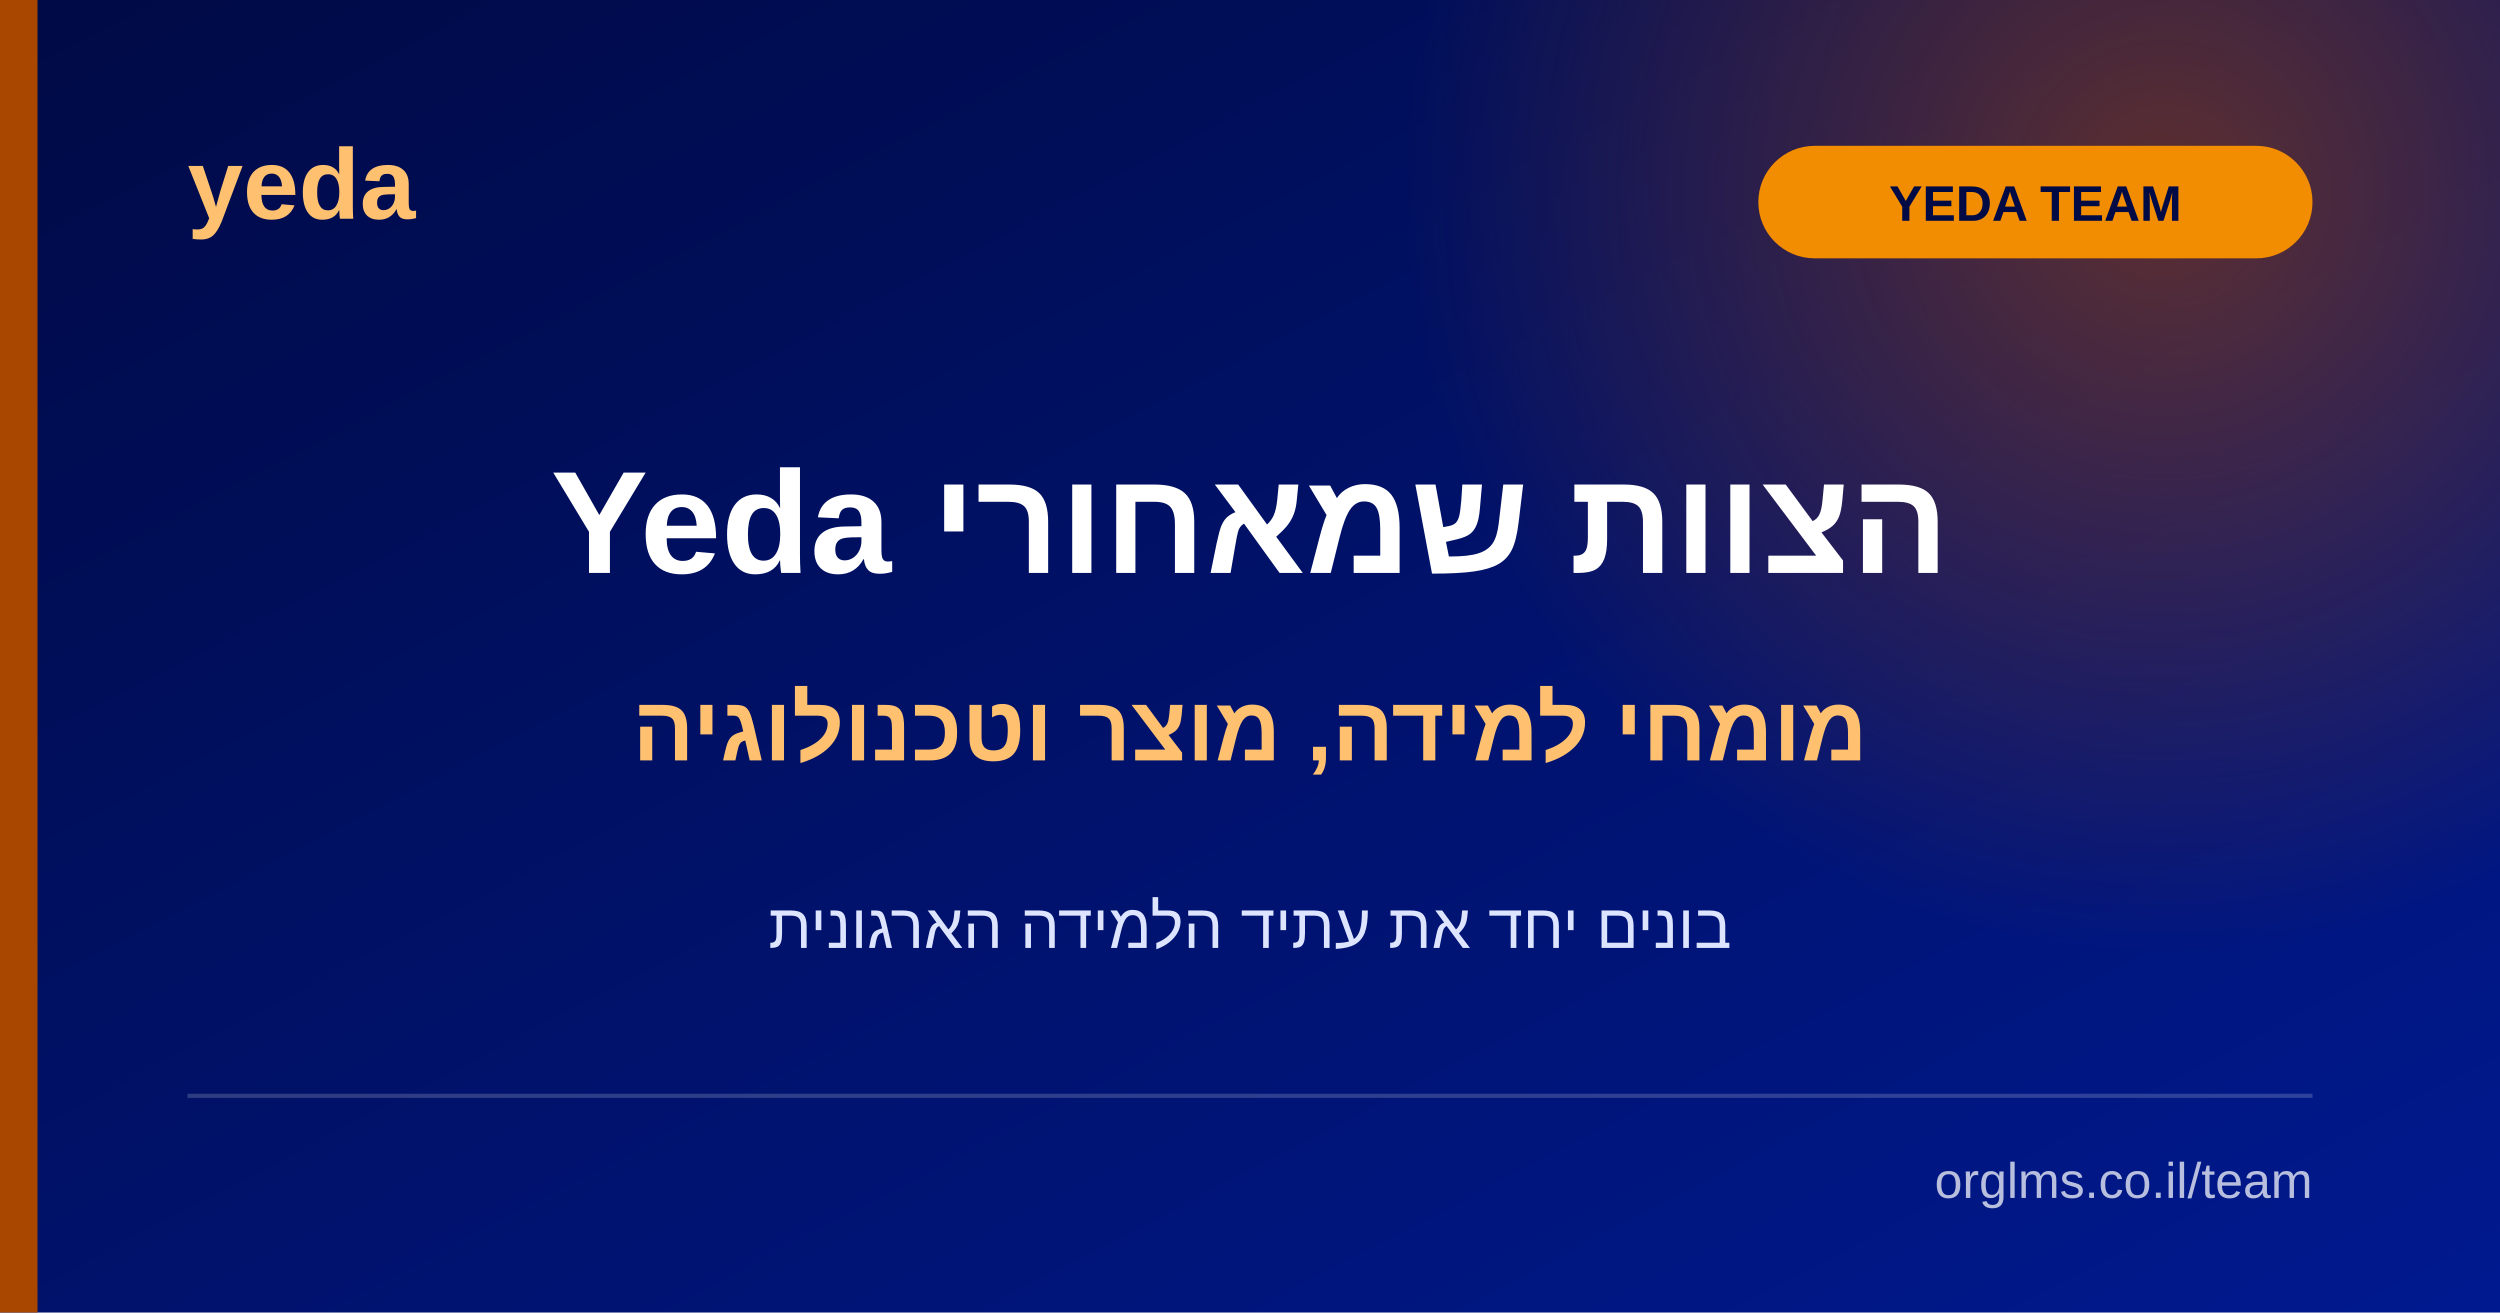
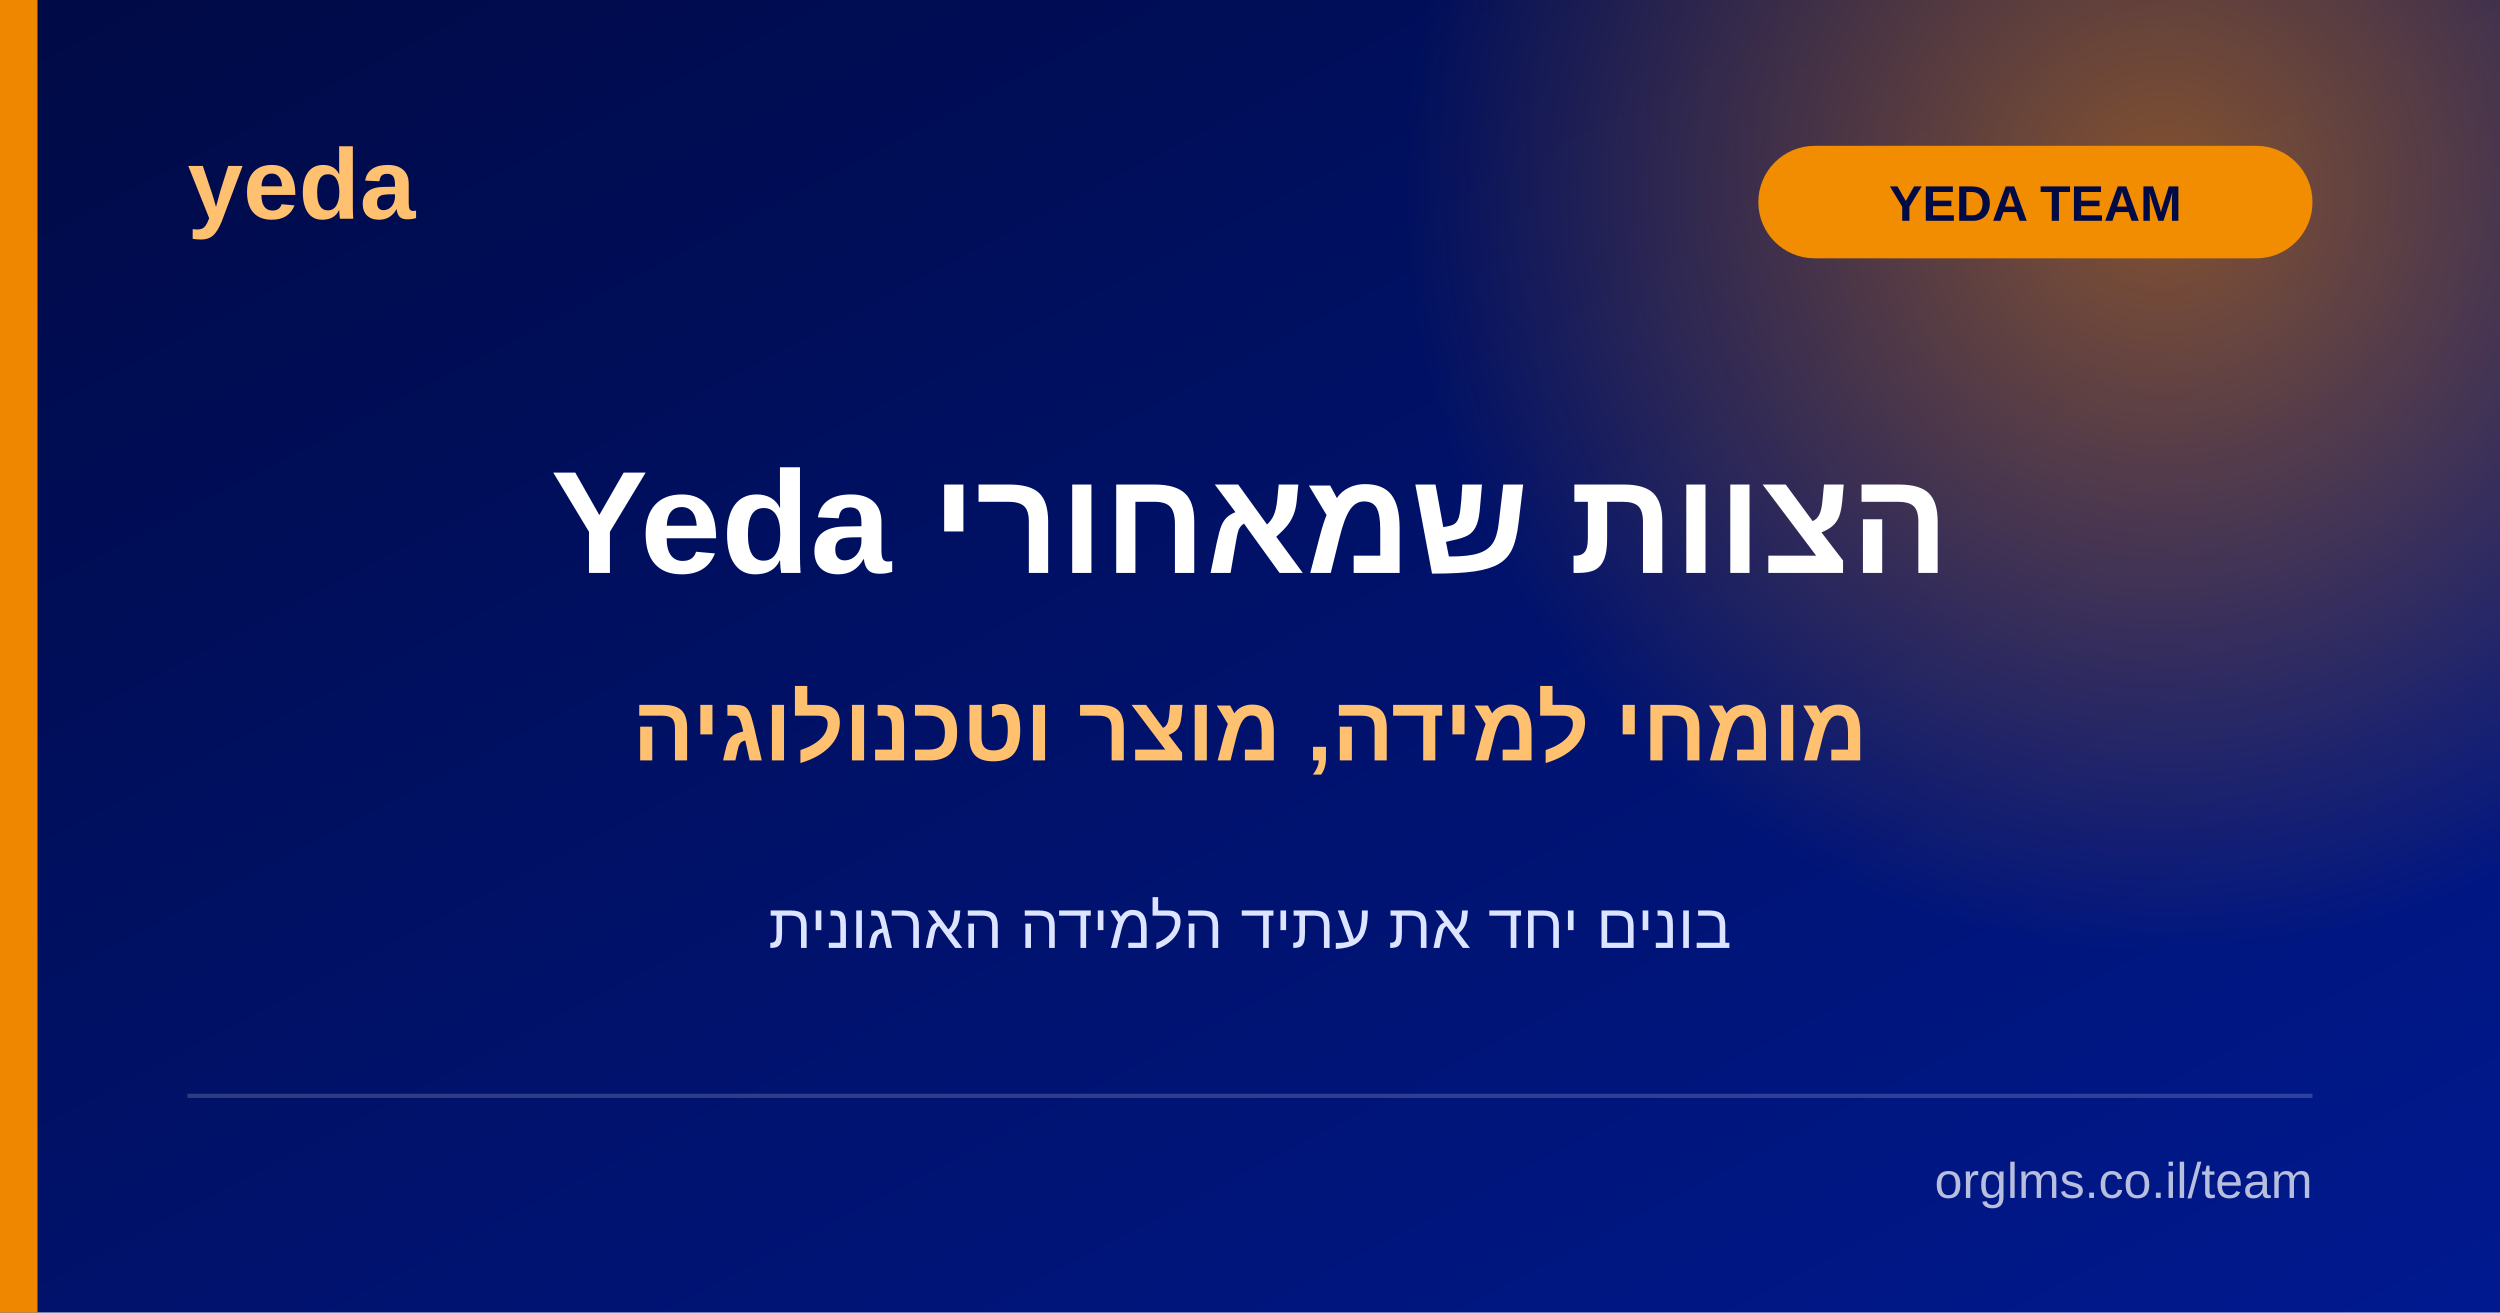
<svg xmlns="http://www.w3.org/2000/svg" width="1200" height="630" viewBox="0 0 1200 630">
  <defs>
    <linearGradient id="bg" x1="0" y1="0" x2="1" y2="1">
      <stop offset="0" stop-color="#000A45" />
      <stop offset="1" stop-color="#00198F" />
    </linearGradient>
    <radialGradient id="glow">
-       <stop offset="0" stop-color="#A94700" stop-opacity=".55" />
-       <stop offset="1" stop-color="#A94700" stop-opacity="0" />
+       <stop offset="0" stop-color="#F08700" stop-opacity=".55" />
+       <stop offset="1" stop-color="#F08700" stop-opacity="0" />
    </radialGradient>
  </defs>
  <rect width="1200" height="630" fill="url(#bg)" />
  <circle cx="1040" cy="90" r="370" fill="url(#glow)" />
-   <rect width="18" height="630" fill="#A94700" />
+   <rect width="18" height="630" fill="#F08700" />
  <text x="90" y="105" fill="#FFC170" font-family="Arial, sans-serif" font-size="48" font-weight="900">yeda</text>
  <rect x="844" y="70" width="266" height="54" rx="27" fill="#F28C00" />
  <text x="977" y="106" text-anchor="middle" fill="#000A45" font-family="Arial, sans-serif" font-size="24" font-weight="800">YEDA TEAM</text>
  <text x="600" y="275" text-anchor="middle" direction="rtl" fill="#FFFFFF" font-family="Arial, sans-serif" font-size="70" font-weight="900">הצוות שמאחורי Yeda</text>
  <text x="600" y="365" text-anchor="middle" direction="rtl" fill="#FFC170" font-family="Arial, sans-serif" font-size="44" font-weight="800">מומחי למידה, מוצר וטכנולוגיה</text>
  <text x="600" y="455" text-anchor="middle" direction="rtl" fill="#DDE4FF" font-family="Arial, sans-serif" font-size="30">בונים יחד את עתיד הלמידה הארגונית</text>
  <rect x="90" y="525" width="1020" height="2" fill="#FFFFFF" opacity=".18" />
  <text x="1110" y="575" text-anchor="end" fill="#FFFFFF" opacity=".72" font-family="Arial, sans-serif" font-size="24">orglms.co.il/team</text>
</svg>
